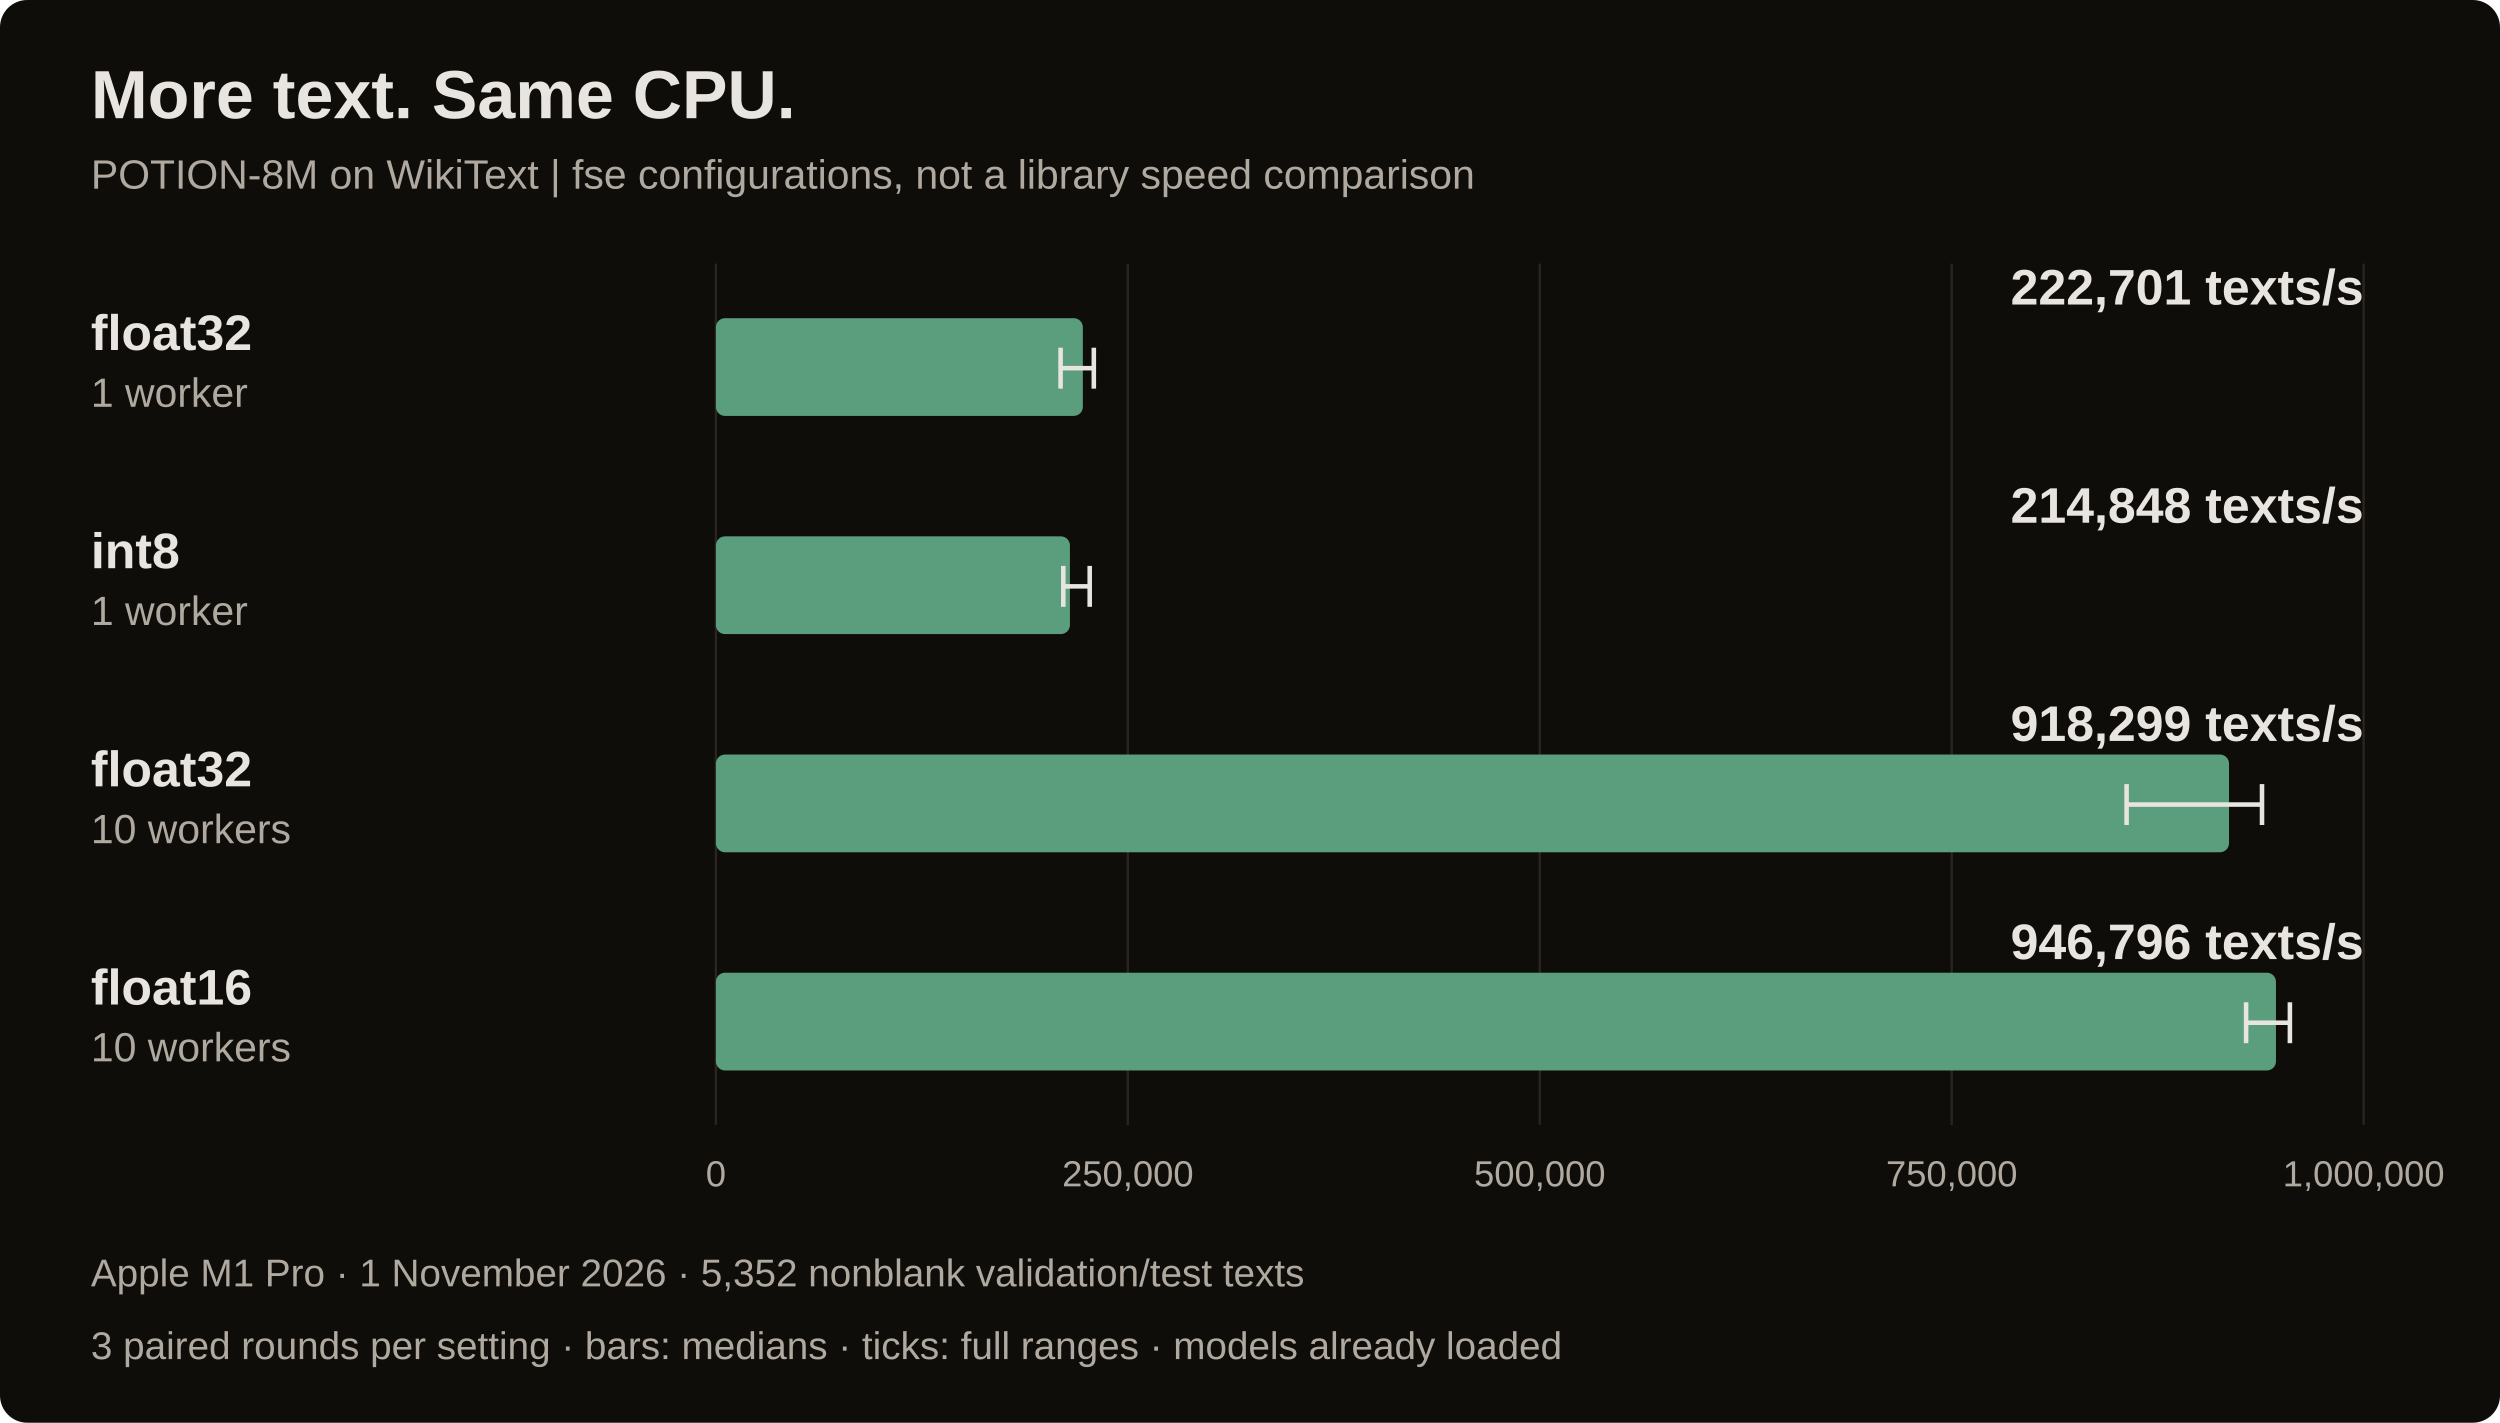
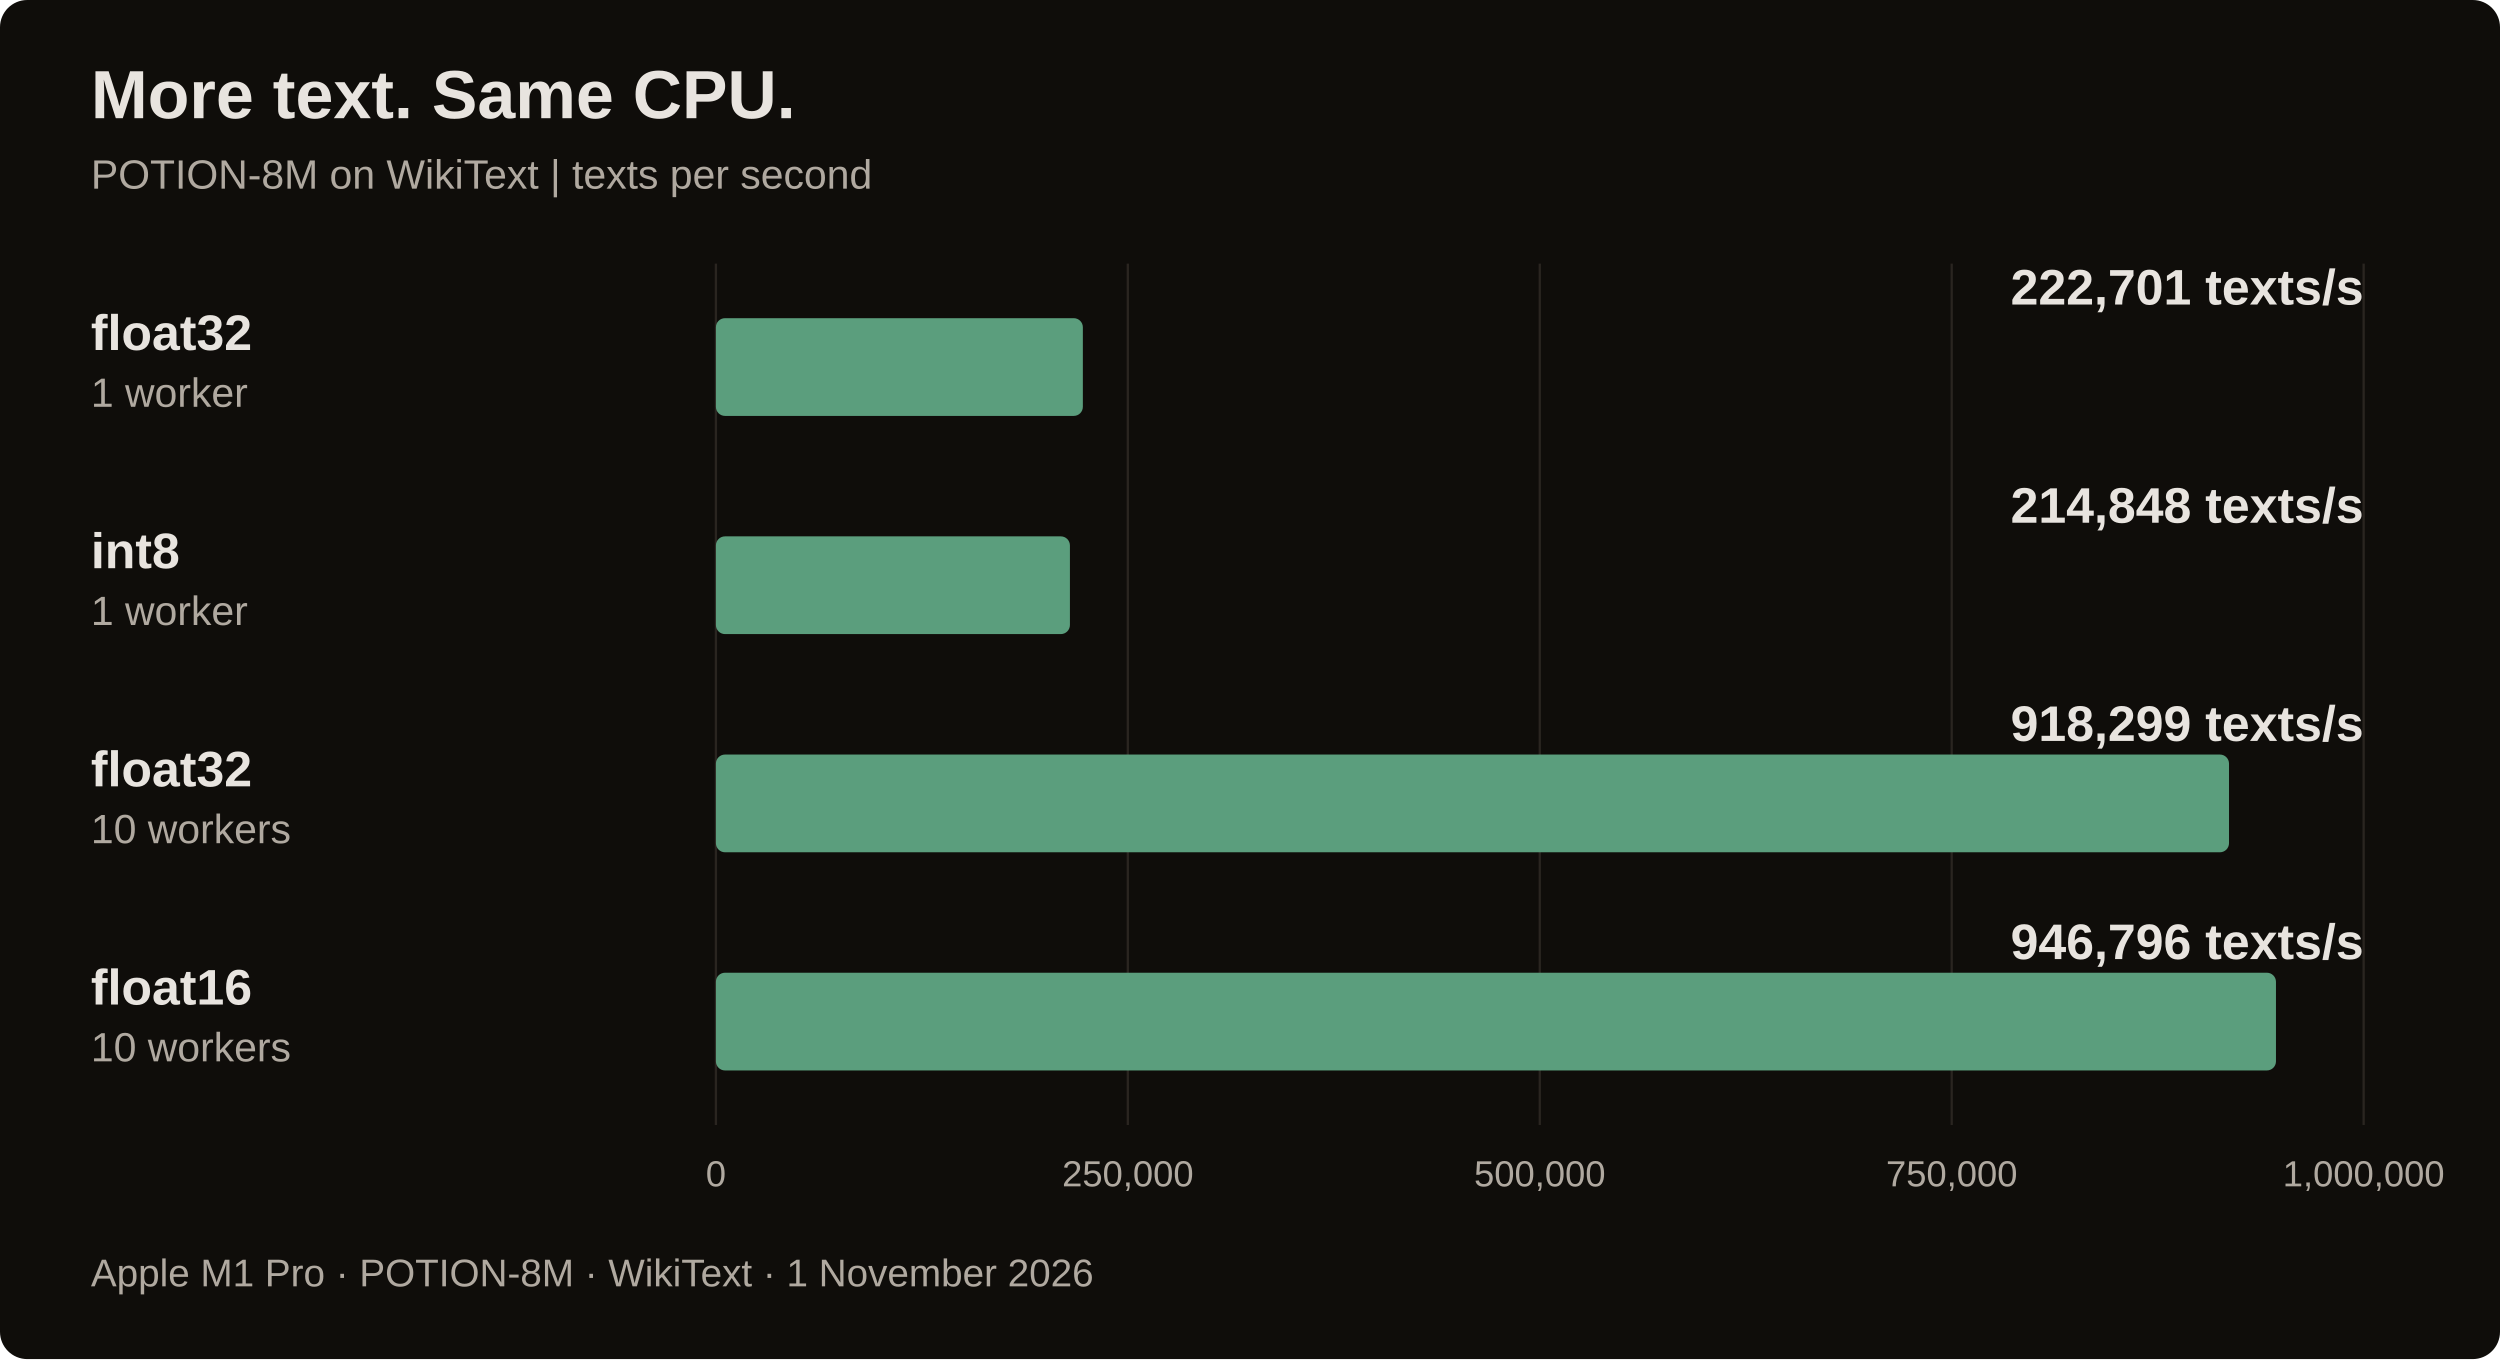
- <svg xmlns="http://www.w3.org/2000/svg" width="1100" height="626" viewBox="0 0 1100 626" role="img" aria-labelledby="title desc">
-   <rect width="1100" height="626" rx="12" fill="#0F0D0A" />
+ <svg xmlns="http://www.w3.org/2000/svg" width="1100" height="598" viewBox="0 0 1100 598" role="img" aria-labelledby="title desc">
+   <rect width="1100" height="598" rx="12" fill="#0F0D0A" />
  <g font-family="Geist, Arial, sans-serif">
    <text x="40" y="52" font-size="30" fill="#E8E4DF" font-weight="700" text-anchor="start">More text. Same CPU.</text>
-     <text x="40" y="83" font-size="18" fill="#B0A9A0" font-weight="400" text-anchor="start">POTION-8M on WikiText  |  fse configurations, not a library speed comparison</text>
+     <text x="40" y="83" font-size="18" fill="#B0A9A0" font-weight="400" text-anchor="start">POTION-8M on WikiText  |  texts per second</text>
    <path d="M315.0 116 V495" stroke="#2A2520" />
    <text x="315.0" y="522" font-size="16" fill="#B0A9A0" font-weight="400" text-anchor="middle">0</text>
    <path d="M496.25 116 V495" stroke="#2A2520" />
    <text x="496.25" y="522" font-size="16" fill="#B0A9A0" font-weight="400" text-anchor="middle">250,000</text>
    <path d="M677.5 116 V495" stroke="#2A2520" />
    <text x="677.5" y="522" font-size="16" fill="#B0A9A0" font-weight="400" text-anchor="middle">500,000</text>
    <path d="M858.75 116 V495" stroke="#2A2520" />
    <text x="858.75" y="522" font-size="16" fill="#B0A9A0" font-weight="400" text-anchor="middle">750,000</text>
    <path d="M1040.0 116 V495" stroke="#2A2520" />
    <text x="1040.0" y="522" font-size="16" fill="#B0A9A0" font-weight="400" text-anchor="middle">1,000,000</text>
    <text x="40" y="154" font-size="22" fill="#E8E4DF" font-weight="700" text-anchor="start">float32</text>
    <text x="40" y="179" font-size="18" fill="#B0A9A0" font-weight="400" text-anchor="start">1 worker</text>
    <text x="1040" y="134" font-size="22" fill="#E8E4DF" font-weight="700" text-anchor="end">222,701 texts/s</text>
    <rect x="315" y="140" width="161.458" height="43" rx="4" fill="#5B9E7D" />
-     <path d="M466.654 162 H481.28 M466.654 153 V171 M481.28 153 V171" fill="none" stroke="#E8E4DF" stroke-width="2" />
    <text x="40" y="250" font-size="22" fill="#E8E4DF" font-weight="700" text-anchor="start">int8</text>
    <text x="40" y="275" font-size="18" fill="#B0A9A0" font-weight="400" text-anchor="start">1 worker</text>
    <text x="1040" y="230" font-size="22" fill="#E8E4DF" font-weight="700" text-anchor="end">214,848 texts/s</text>
    <rect x="315" y="236" width="155.765" height="43" rx="4" fill="#5B9E7D" />
-     <path d="M467.85 258 H479.468 M467.85 249 V267 M479.468 249 V267" fill="none" stroke="#E8E4DF" stroke-width="2" />
    <text x="40" y="346" font-size="22" fill="#E8E4DF" font-weight="700" text-anchor="start">float32</text>
    <text x="40" y="371" font-size="18" fill="#B0A9A0" font-weight="400" text-anchor="start">10 workers</text>
    <text x="1040" y="326" font-size="22" fill="#E8E4DF" font-weight="700" text-anchor="end">918,299 texts/s</text>
    <rect x="315" y="332" width="665.767" height="43" rx="4" fill="#5B9E7D" />
-     <path d="M935.7 354 H995.284 M935.7 345 V363 M995.284 345 V363" fill="none" stroke="#E8E4DF" stroke-width="2" />
    <text x="40" y="442" font-size="22" fill="#E8E4DF" font-weight="700" text-anchor="start">float16</text>
    <text x="40" y="467" font-size="18" fill="#B0A9A0" font-weight="400" text-anchor="start">10 workers</text>
    <text x="1040" y="422" font-size="22" fill="#E8E4DF" font-weight="700" text-anchor="end">946,796 texts/s</text>
    <rect x="315" y="428" width="686.427" height="43" rx="4" fill="#5B9E7D" />
-     <path d="M988.281 450 H1007.553 M988.281 441 V459 M1007.553 441 V459" fill="none" stroke="#E8E4DF" stroke-width="2" />
-     <text x="40" y="566" font-size="17" fill="#B0A9A0" font-weight="400" text-anchor="start">Apple M1 Pro  ·  1 November 2026  ·  5,352 nonblank validation/test texts</text>
-     <text x="40" y="598" font-size="17" fill="#B0A9A0" font-weight="400" text-anchor="start">3 paired rounds per setting  ·  bars: medians  ·  ticks: full ranges  ·  models already loaded</text>
+     <text x="40" y="566" font-size="17" fill="#B0A9A0" font-weight="400" text-anchor="start">Apple M1 Pro  ·  POTION-8M  ·  WikiText  ·  1 November 2026</text>
  </g>
</svg>
